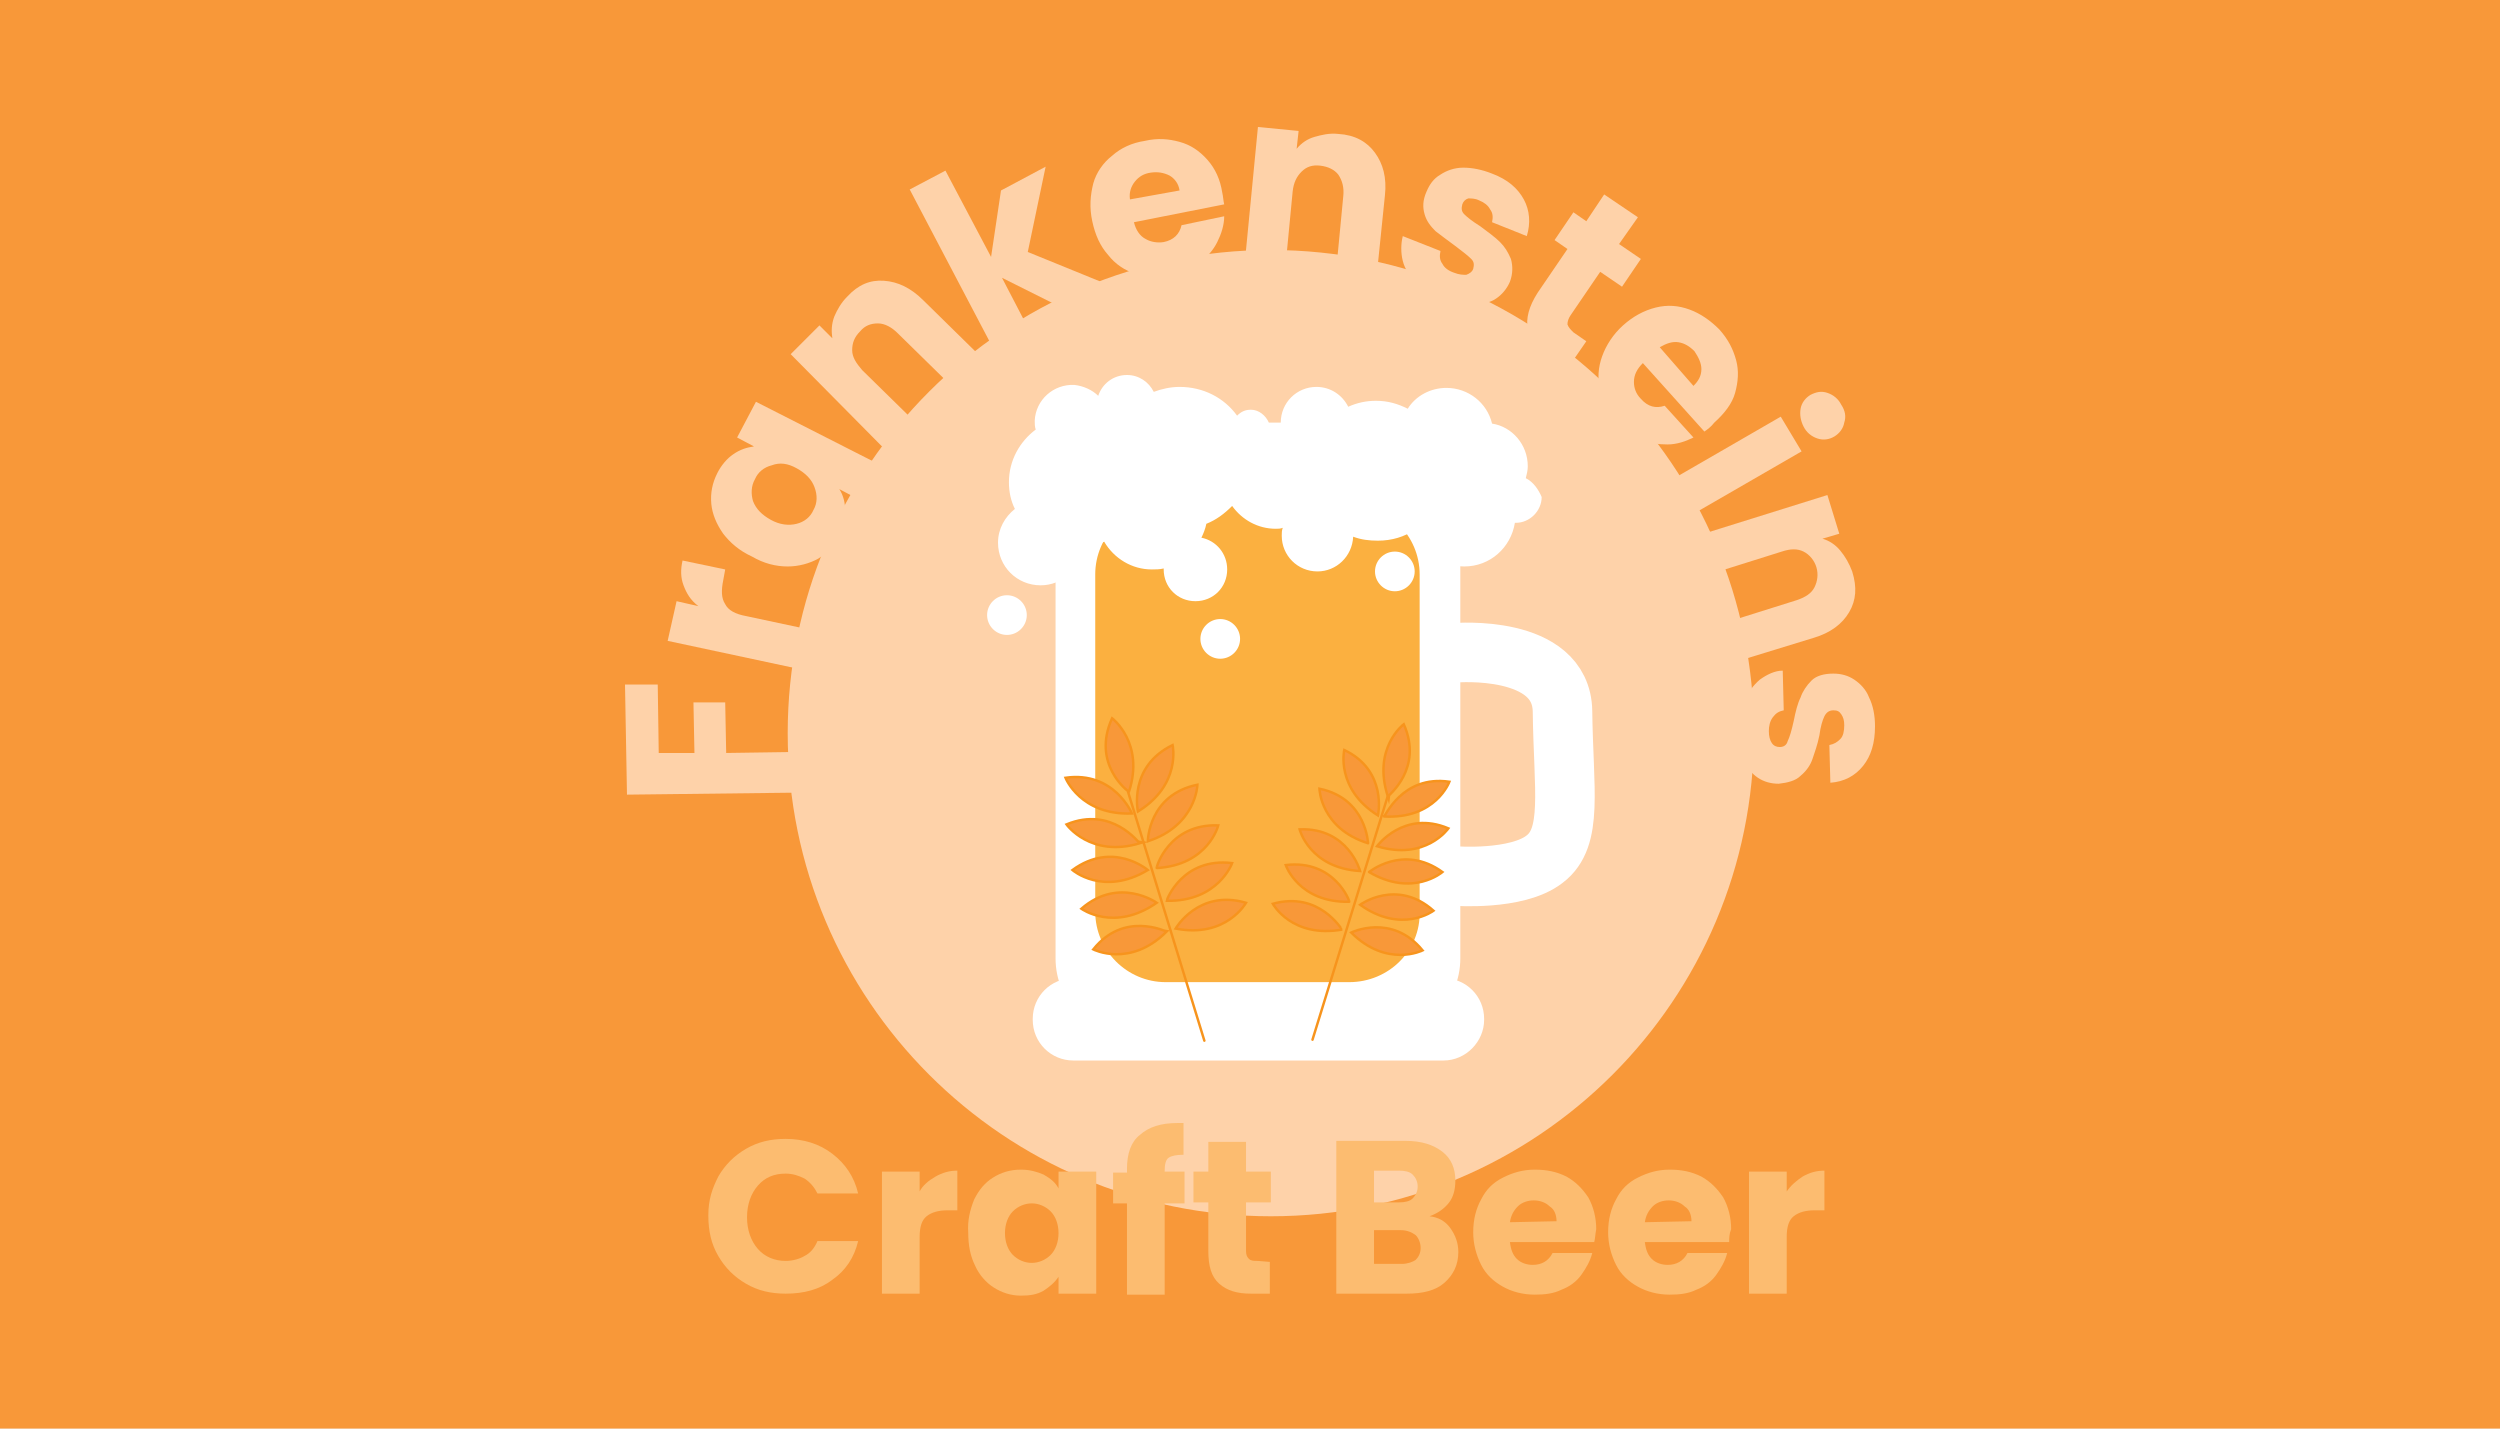
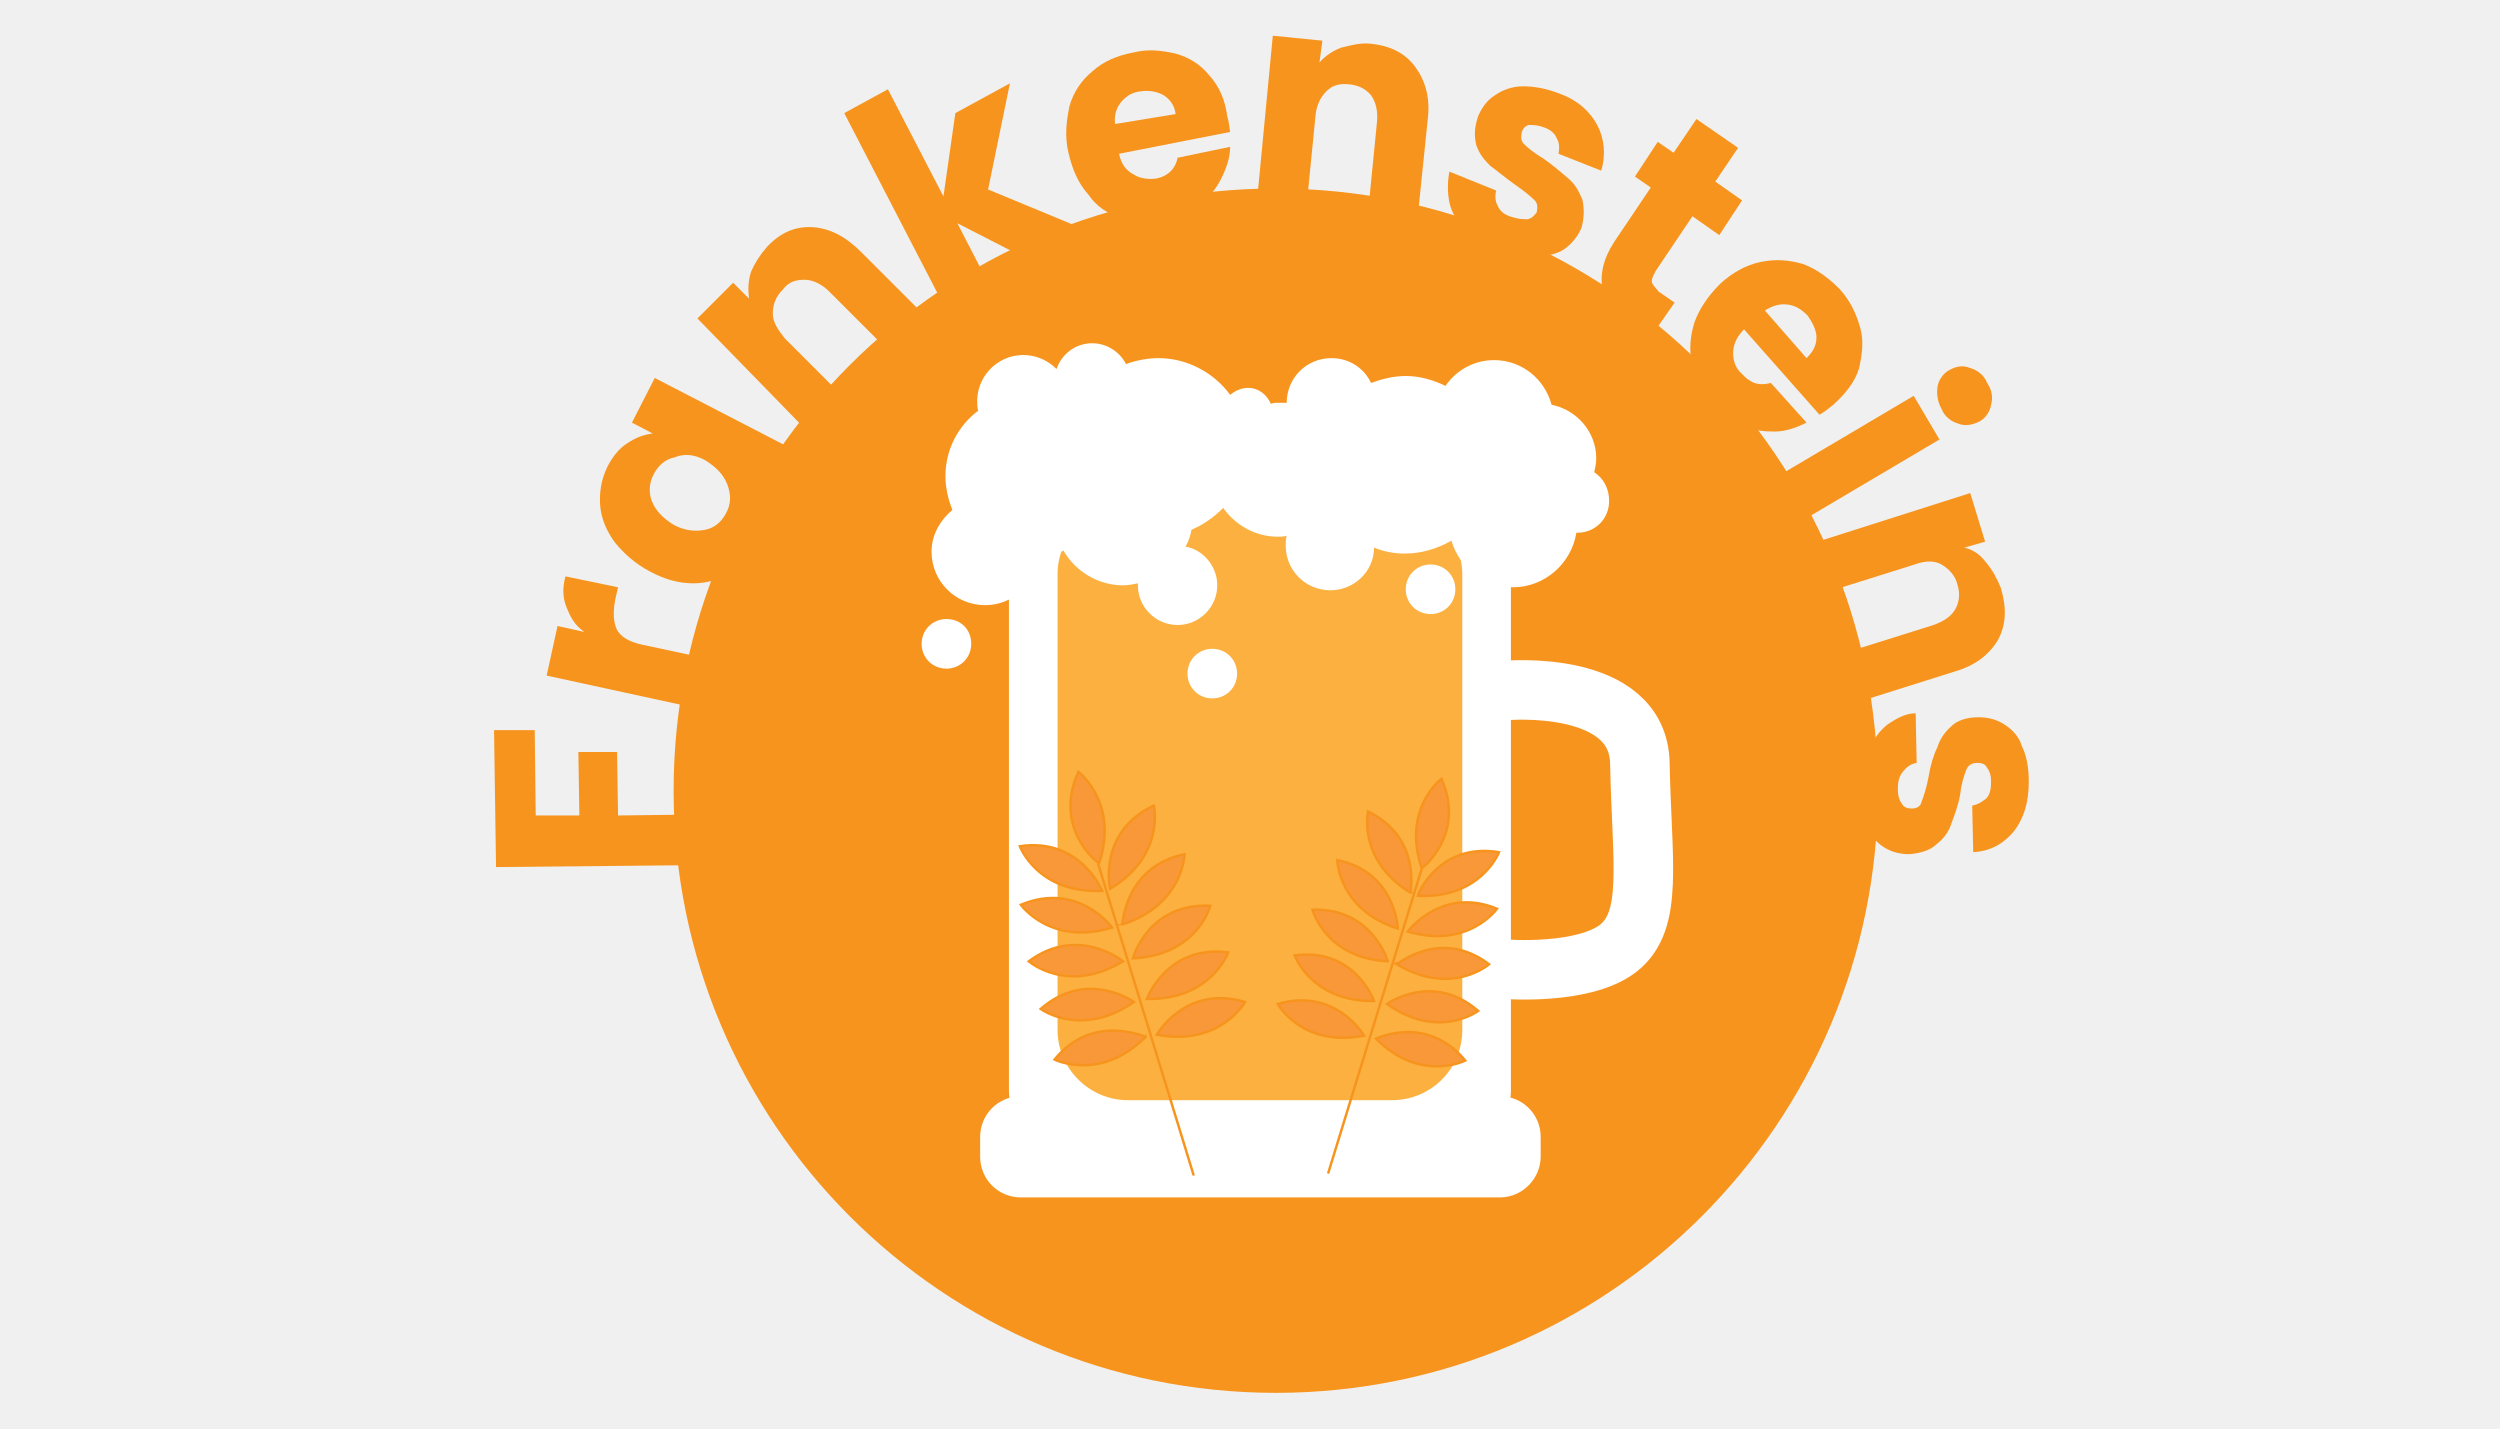
<svg xmlns="http://www.w3.org/2000/svg" version="1.1" id="Layer_1" x="0px" y="0px" viewBox="0 0 252 144" style="enable-background:new 0 0 252 144;" xml:space="preserve">
  <style type="text/css">
- 	.st0{fill:#F89839;}
- 	.st1{fill:none;stroke:#FFFFFF;stroke-width:0.25;stroke-linecap:round;stroke-miterlimit:10;}
- 	.st2{fill:#FED2A9;}
- 	.st3{fill:#FCBC70;}
- 	.st4{fill:#FFFFFF;stroke:#FFFFFF;stroke-miterlimit:10;}
- 	.st5{fill:none;stroke:#FFFFFF;stroke-width:6;stroke-miterlimit:10;}
- 	.st6{fill:#FBB040;}
- 	.st7{fill:#FFFFFF;}
- 	.st8{fill:#F89839;stroke:#F7941D;stroke-width:0.25;stroke-linecap:round;stroke-miterlimit:10;}
- 	.st9{fill:#F89839;stroke:#F7941D;stroke-width:0.25;stroke-miterlimit:10;}
- 	.st10{fill:#E8E1D4;}
- 	.st11{fill:none;stroke:#F7941D;stroke-width:0.5;stroke-miterlimit:10;}
- 	.st12{fill:none;stroke:#FED5AC;stroke-miterlimit:10;}
+ 	.st0{fill:none;stroke:#FFFFFF;stroke-width:0.25;stroke-linecap:round;stroke-miterlimit:10;}
+ 	.st1{fill:#F7941D;}
+ 	.st2{fill:#FFFFFF;stroke:#FFFFFF;stroke-miterlimit:10;}
+ 	.st3{fill:none;stroke:#FFFFFF;stroke-width:6;stroke-miterlimit:10;}
+ 	.st4{fill:#FBB040;}
+ 	.st5{fill:#FFFFFF;}
+ 	.st6{fill:#F89839;stroke:#F7941D;stroke-width:0.25;stroke-linecap:round;stroke-miterlimit:10;}
+ 	.st7{fill:#F89839;stroke:#F7941D;stroke-width:0.25;stroke-miterlimit:10;}
+ 	.st8{fill:#E8E1D4;}
+ 	.st9{fill:none;stroke:#F7941D;stroke-width:0.5;stroke-miterlimit:10;}
+ 	.st10{fill:none;stroke:#FED5AC;stroke-miterlimit:10;}
</style>
-   <g>
-     <rect class="st0" width="252" height="144" />
-   </g>
-   <path class="st1" d="M206.4,120.6" />
+   <path class="st0" d="M206.4,120.6" />
  <g>
    <g>
-       <circle class="st2" cx="128.1" cy="73.9" r="48.7" />
+       <circle class="st1" cx="128.6" cy="79.7" r="60.7" />
      <g>
-         <path class="st2" d="M63,69h3.3l0.1,6.9H70l-0.1-5.1h3.2l0.1,5.1l6.8-0.1l0.1,4.1l-16.9,0.2L63,69z" />
-         <path class="st2" d="M68.9,59c-0.3-0.8-0.3-1.6-0.1-2.5l4.3,0.9l-0.2,1.1c-0.2,1-0.2,1.8,0.2,2.4c0.3,0.6,1,1,2.1,1.2l6.1,1.3     l-0.9,4l-13.1-2.8l0.9-4l2.2,0.5C69.6,60.5,69.2,59.8,68.9,59z" />
-         <path class="st2" d="M72.9,53.8c-0.7-1-1.1-2-1.2-3c-0.1-1.1,0.1-2.1,0.6-3.1c0.4-0.8,1-1.5,1.6-1.9c0.7-0.5,1.4-0.7,2.1-0.8     l-1.7-0.9l1.9-3.6l12,6.1l-1.9,3.6l-1.7-0.9c0.4,0.6,0.6,1.4,0.6,2.2S85,53.1,84.6,54c-0.5,1-1.2,1.7-2.1,2.3     c-0.9,0.5-2,0.8-3.1,0.8c-1.2,0-2.4-0.3-3.6-1C74.5,55.5,73.6,54.7,72.9,53.8z M77.8,46.9c-0.8,0.2-1.4,0.7-1.7,1.4     c-0.4,0.7-0.4,1.5-0.2,2.2c0.3,0.8,0.9,1.4,1.8,1.9s1.8,0.6,2.6,0.4c0.8-0.2,1.4-0.7,1.7-1.4c0.4-0.7,0.4-1.5,0.1-2.3     s-0.9-1.4-1.8-1.9S78.6,46.6,77.8,46.9z" />
-         <path class="st2" d="M89.1,28.3c1.4,0.1,2.7,0.7,4,2l5.6,5.5l-3,2.9l-5.2-5.1c-0.6-0.6-1.3-1-2-1s-1.3,0.2-1.8,0.8     c-0.6,0.6-0.8,1.2-0.8,1.9s0.4,1.3,1,2l5.2,5.1l-2.9,2.9l-9.5-9.6l2.9-2.9l1.3,1.3c-0.1-0.7-0.1-1.4,0.2-2.2     c0.3-0.7,0.7-1.4,1.3-2C86.5,28.7,87.7,28.2,89.1,28.3z" />
-         <path class="st2" d="M107.2,31.1L101,28l2.6,5l-3.6,1.9l-8.3-15.8l3.6-1.9l4.6,8.7l1-6.7l4.5-2.4l-1.8,8.6l8.1,3.3L107.2,31.1z" />
-         <path class="st2" d="M123.4,20.6l-9.1,1.8c0.2,0.8,0.6,1.4,1.2,1.7c0.5,0.3,1.2,0.4,1.8,0.3c1-0.2,1.6-0.8,1.8-1.7l4.3-0.9     c0,0.9-0.3,1.8-0.7,2.6c-0.4,0.8-1,1.5-1.8,2.1s-1.7,1-2.8,1.2c-1.3,0.3-2.5,0.2-3.6-0.1c-1.1-0.3-2.1-1-2.8-1.9     c-0.8-0.9-1.3-2-1.6-3.4c-0.3-1.4-0.2-2.6,0.1-3.8c0.3-1.1,1-2.1,1.9-2.8c0.9-0.8,2-1.3,3.3-1.5c1.3-0.3,2.4-0.2,3.5,0.1     s2,0.9,2.8,1.8c0.8,0.9,1.3,2,1.5,3.3C123.3,19.8,123.3,20.2,123.4,20.6z M118.9,19.2c-0.1-0.7-0.5-1.2-1-1.5     c-0.6-0.3-1.2-0.4-1.9-0.3c-0.7,0.1-1.2,0.4-1.6,0.9s-0.6,1.1-0.5,1.8L118.9,19.2z" />
-         <path class="st2" d="M138.6,15.4c0.8,1.1,1.2,2.5,1,4.3l-0.8,7.8l-4.1-0.4l0.7-7.3c0.1-0.9-0.1-1.6-0.5-2.2     c-0.4-0.5-1-0.8-1.8-0.9s-1.4,0.1-1.9,0.6s-0.8,1.1-0.9,2l-0.7,7.3l-4.1-0.4l1.3-13.4l4.1,0.4l-0.2,1.8c0.5-0.6,1.1-1,1.8-1.2     s1.5-0.4,2.4-0.3C136.6,13.6,137.8,14.3,138.6,15.4z" />
-         <path class="st2" d="M142.8,28.6c-0.7-0.7-1.2-1.5-1.4-2.3s-0.2-1.7,0-2.5l3.8,1.5c-0.1,0.5-0.1,0.9,0.2,1.3     c0.2,0.4,0.6,0.7,1.2,0.9c0.5,0.2,0.9,0.2,1.2,0.2c0.3-0.1,0.6-0.3,0.7-0.6c0.1-0.4,0.1-0.7-0.2-1s-0.8-0.7-1.6-1.3     c-0.8-0.6-1.5-1.1-2-1.5c-0.5-0.5-0.9-1-1.1-1.7c-0.2-0.7-0.2-1.4,0.2-2.3c0.3-0.7,0.7-1.3,1.4-1.7c0.6-0.4,1.4-0.7,2.3-0.7     c0.9,0,1.9,0.2,2.9,0.6c1.6,0.6,2.6,1.5,3.2,2.6s0.7,2.4,0.3,3.7l-3.5-1.4c0.1-0.5,0.1-0.9-0.2-1.3c-0.2-0.4-0.6-0.7-1.1-0.9     c-0.4-0.2-0.8-0.2-1.1-0.2c-0.3,0.1-0.5,0.3-0.6,0.6c-0.1,0.4-0.1,0.7,0.2,1s0.8,0.7,1.6,1.2c0.8,0.6,1.5,1.1,2,1.6     s0.8,1,1.1,1.7c0.2,0.7,0.2,1.5-0.1,2.3c-0.3,0.7-0.8,1.3-1.4,1.7c-0.6,0.4-1.4,0.6-2.3,0.6c-0.9,0-1.8-0.2-2.9-0.6     C144.4,29.9,143.5,29.3,142.8,28.6z" />
-         <path class="st2" d="M159.9,34.4l-2,2.9l-1.7-1.2c-1.2-0.8-2-1.8-2.2-2.9s0.1-2.3,1-3.7l3-4.4l-1.3-0.9l1.9-2.8l1.3,0.9l1.8-2.7     l3.4,2.3l-1.9,2.7l2.2,1.5l-1.9,2.8l-2.2-1.5l-3,4.4c-0.2,0.3-0.3,0.6-0.3,0.9c0.1,0.3,0.3,0.5,0.6,0.8L159.9,34.4z" />
-         <path class="st2" d="M171.8,43.5l-6.2-6.9c-0.6,0.6-0.9,1.2-0.9,1.9c0,0.6,0.2,1.2,0.7,1.7c0.7,0.8,1.5,1,2.4,0.7l2.9,3.2     c-0.8,0.4-1.7,0.7-2.6,0.7s-1.8-0.1-2.7-0.5s-1.7-1-2.4-1.8c-0.9-1-1.5-2-1.7-3.2c-0.3-1.1-0.2-2.3,0.2-3.4     c0.4-1.1,1.1-2.2,2.1-3.1c1-0.9,2.1-1.5,3.3-1.8s2.3-0.2,3.4,0.2c1.1,0.4,2.1,1.1,3,2c0.9,1,1.4,2,1.7,3.1s0.2,2.2-0.1,3.3     s-1.1,2.1-2.1,3C172.5,43,172.1,43.3,171.8,43.5z M170.7,38.9c0.5-0.5,0.8-1,0.8-1.7c0-0.6-0.3-1.2-0.7-1.8     c-0.5-0.5-1-0.8-1.6-0.9s-1.2,0.1-1.9,0.5L170.7,38.9z" />
-         <path class="st2" d="M181.6,45.5L170,52.2l-2.1-3.5l11.6-6.7L181.6,45.5z M181.5,41.2c0.1-0.6,0.5-1.1,1-1.4     c0.6-0.3,1.1-0.4,1.7-0.2c0.6,0.2,1.1,0.6,1.4,1.2c0.4,0.6,0.5,1.2,0.3,1.8c-0.1,0.6-0.5,1.1-1,1.4c-0.5,0.3-1.1,0.4-1.7,0.2     c-0.6-0.2-1.1-0.6-1.4-1.2C181.5,42.4,181.4,41.8,181.5,41.2z" />
-         <path class="st2" d="M186.4,61.7c-0.7,1.2-1.9,2.1-3.6,2.6l-7.5,2.3l-1.2-3.9l7-2.2c0.9-0.3,1.5-0.7,1.8-1.3s0.4-1.3,0.2-2     s-0.7-1.3-1.3-1.6s-1.3-0.3-2.2,0l-7,2.2l-1.2-3.9l12.8-4l1.2,3.9l-1.7,0.5c0.7,0.2,1.3,0.6,1.8,1.2c0.5,0.6,0.9,1.3,1.2,2.1     C187.2,59.2,187.1,60.5,186.4,61.7z" />
-         <path class="st2" d="M175.8,70.7c0.4-0.9,0.9-1.6,1.6-2.2c0.7-0.5,1.5-0.9,2.3-0.9l0.1,4c-0.5,0.1-0.8,0.3-1.1,0.7     c-0.3,0.4-0.4,0.9-0.4,1.4s0.1,0.9,0.3,1.2c0.2,0.3,0.5,0.4,0.8,0.4c0.4,0,0.7-0.2,0.8-0.6c0.2-0.4,0.4-1.1,0.6-2     c0.2-1,0.4-1.8,0.7-2.4c0.2-0.6,0.6-1.2,1.1-1.7s1.3-0.7,2.2-0.7c0.8,0,1.5,0.2,2.1,0.6s1.2,1,1.5,1.8c0.4,0.8,0.6,1.8,0.6,2.9     c0,1.7-0.4,3-1.2,4s-1.9,1.6-3.3,1.7l-0.1-3.8c0.5-0.1,0.8-0.3,1.1-0.6c0.3-0.3,0.4-0.8,0.4-1.4c0-0.5-0.1-0.8-0.3-1.1     c-0.2-0.3-0.4-0.4-0.8-0.4c-0.4,0-0.7,0.2-0.9,0.6s-0.4,1.1-0.5,1.9c-0.2,1-0.5,1.8-0.7,2.4s-0.6,1.2-1.2,1.7     c-0.5,0.5-1.3,0.7-2.2,0.8c-0.8,0-1.5-0.2-2.1-0.6s-1.1-1-1.5-1.9c-0.4-0.8-0.6-1.8-0.6-2.9C175.2,72.7,175.4,71.6,175.8,70.7z" />
-       </g>
-       <g>
-         <path class="st3" d="M72.4,118.6c0.7-1.2,1.6-2.1,2.8-2.8c1.2-0.7,2.5-1,4-1c1.8,0,3.4,0.5,4.7,1.5c1.3,1,2.2,2.3,2.6,4h-4.1     c-0.3-0.6-0.7-1.1-1.3-1.5c-0.6-0.3-1.2-0.5-1.9-0.5c-1.2,0-2.1,0.4-2.8,1.2s-1.1,1.9-1.1,3.2c0,1.3,0.4,2.4,1.1,3.2     s1.7,1.2,2.8,1.2c0.7,0,1.4-0.2,1.9-0.5c0.6-0.3,1-0.8,1.3-1.5h4.1c-0.4,1.7-1.3,3-2.6,3.9c-1.3,1-2.9,1.4-4.7,1.4     c-1.5,0-2.8-0.3-4-1s-2.1-1.6-2.8-2.8c-0.7-1.2-1-2.5-1-4.1S71.8,119.8,72.4,118.6z" />
-         <path class="st3" d="M94.3,118.6c0.7-0.4,1.4-0.6,2.2-0.6v4h-1c-0.9,0-1.6,0.2-2.1,0.6s-0.7,1.1-0.7,2.1v5.7h-3.8v-12.3h3.8v2     C93,119.5,93.6,119,94.3,118.6z" />
-         <path class="st3" d="M98.2,120.9c0.5-1,1.1-1.7,1.9-2.2s1.7-0.8,2.8-0.8c0.9,0,1.6,0.2,2.3,0.5c0.7,0.4,1.2,0.8,1.5,1.4v-1.7h3.8     v12.3h-3.8v-1.7c-0.4,0.6-0.9,1-1.5,1.4c-0.7,0.4-1.4,0.5-2.3,0.5c-1,0-1.9-0.3-2.7-0.8c-0.8-0.5-1.5-1.3-1.9-2.2     c-0.5-1-0.7-2.1-0.7-3.3C97.5,123,97.8,121.9,98.2,120.9z M105.9,122.1c-0.5-0.5-1.2-0.8-1.9-0.8s-1.4,0.3-1.9,0.8     s-0.8,1.3-0.8,2.2s0.3,1.7,0.8,2.2s1.2,0.8,1.9,0.8s1.4-0.3,1.9-0.8s0.8-1.3,0.8-2.2S106.4,122.6,105.9,122.1z" />
-         <path class="st3" d="M119.4,121.3h-2v9.2h-3.8v-9.2h-1.4v-3.1h1.4v-0.4c0-1.5,0.4-2.7,1.3-3.4c0.9-0.8,2.1-1.2,3.8-1.2     c0.3,0,0.5,0,0.6,0v3.2c-0.7,0-1.2,0.1-1.5,0.3c-0.3,0.2-0.4,0.7-0.4,1.3v0.1h2V121.3z" />
-         <path class="st3" d="M128,127.2v3.2h-1.9c-1.4,0-2.4-0.3-3.2-1c-0.8-0.7-1.1-1.8-1.1-3.3v-4.9h-1.5v-3.1h1.5v-3h3.8v3h2.5v3.1     h-2.5v4.9c0,0.4,0.1,0.6,0.3,0.8c0.2,0.2,0.5,0.2,0.9,0.2L128,127.2L128,127.2z" />
-         <path class="st3" d="M146.2,123.8c0.5,0.7,0.8,1.5,0.8,2.4c0,1.3-0.5,2.3-1.4,3.1s-2.2,1.1-3.8,1.1h-7.1V115h7     c1.6,0,2.8,0.4,3.7,1.1s1.3,1.7,1.3,2.9c0,0.9-0.2,1.7-0.7,2.3s-1.1,1-1.9,1.3C145,122.7,145.7,123.1,146.2,123.8z M138.5,121.2     h2.5c0.6,0,1.1-0.1,1.4-0.4s0.5-0.7,0.5-1.2s-0.2-0.9-0.5-1.2s-0.8-0.4-1.4-0.4h-2.5V121.2z M142.7,127c0.3-0.3,0.5-0.7,0.5-1.2     s-0.2-1-0.5-1.3c-0.4-0.3-0.9-0.5-1.5-0.5h-2.7v3.4h2.8C141.9,127.4,142.4,127.2,142.7,127z" />
-         <path class="st3" d="M160.7,125.2h-8.5c0.1,0.8,0.3,1.3,0.7,1.7c0.4,0.4,1,0.6,1.6,0.6c0.9,0,1.6-0.4,2-1.2h4     c-0.2,0.8-0.6,1.5-1.1,2.2c-0.5,0.7-1.2,1.2-2,1.5c-0.8,0.4-1.7,0.5-2.7,0.5c-1.2,0-2.3-0.3-3.2-0.8s-1.7-1.2-2.2-2.2     c-0.5-1-0.8-2.1-0.8-3.3c0-1.3,0.3-2.4,0.8-3.3c0.5-1,1.2-1.7,2.2-2.2s2-0.8,3.2-0.8s2.2,0.2,3.2,0.7c0.9,0.5,1.6,1.2,2.2,2.1     c0.5,0.9,0.8,2,0.8,3.2C160.8,124.4,160.8,124.8,160.7,125.2z M156.9,123.1c0-0.6-0.2-1.2-0.7-1.5c-0.4-0.4-1-0.6-1.6-0.6     s-1.2,0.2-1.6,0.6c-0.4,0.4-0.7,0.9-0.8,1.6L156.9,123.1L156.9,123.1z" />
-         <path class="st3" d="M174.3,125.2h-8.5c0.1,0.8,0.3,1.3,0.7,1.7c0.4,0.4,1,0.6,1.6,0.6c0.9,0,1.6-0.4,2-1.2h4     c-0.2,0.8-0.6,1.5-1.1,2.2c-0.5,0.7-1.2,1.2-2,1.5c-0.8,0.4-1.7,0.5-2.7,0.5c-1.2,0-2.3-0.3-3.2-0.8s-1.7-1.2-2.2-2.2     c-0.5-1-0.8-2.1-0.8-3.3c0-1.3,0.3-2.4,0.8-3.3c0.5-1,1.2-1.7,2.2-2.2s2-0.8,3.2-0.8s2.2,0.2,3.2,0.7c0.9,0.5,1.6,1.2,2.2,2.1     c0.5,0.9,0.8,2,0.8,3.2C174.3,124.4,174.3,124.8,174.3,125.2z M170.5,123.1c0-0.6-0.2-1.2-0.7-1.5c-0.4-0.4-1-0.6-1.6-0.6     s-1.2,0.2-1.6,0.6c-0.4,0.4-0.7,0.9-0.8,1.6L170.5,123.1L170.5,123.1z" />
-         <path class="st3" d="M181.7,118.6c0.7-0.4,1.4-0.6,2.2-0.6v4h-1c-0.9,0-1.6,0.2-2.1,0.6s-0.7,1.1-0.7,2.1v5.7h-3.8v-12.3h3.8v2     C180.5,119.5,181.1,119,181.7,118.6z" />
+         <path class="st1" d="M49.8,73.6h4.1l0.1,8.6h4.4l-0.1-6.4h3.9l0.1,6.4l8.3-0.1l0.1,5.1l-20.7,0.2L49.8,73.6z" />
+         <path class="st1" d="M57.1,61.2c-0.4-1-0.4-2-0.1-3.1l5.3,1.1L62,60.5c-0.2,1.2-0.2,2.2,0.2,3c0.4,0.7,1.2,1.2,2.6,1.5l7.5,1.6     l-1.1,5l-16.1-3.5l1.1-5l2.7,0.6C57.9,63,57.5,62.2,57.1,61.2z" />
+         <path class="st1" d="M62,54.7c-0.9-1.2-1.4-2.5-1.5-3.7c-0.1-1.4,0.1-2.6,0.7-3.9c0.5-1,1.2-1.9,2-2.4c0.9-0.6,1.7-0.9,2.6-1     l-2.1-1.1l2.3-4.5l14.7,7.6l-2.3,4.5l-2.1-1.1c0.5,0.7,0.7,1.7,0.7,2.7s-0.2,2-0.7,3.1c-0.6,1.2-1.5,2.1-2.6,2.9     c-1.1,0.6-2.5,1-3.8,1c-1.5,0-2.9-0.4-4.4-1.2C64,56.8,62.9,55.8,62,54.7z M68,46.1c-1,0.2-1.7,0.9-2.1,1.7     c-0.5,0.9-0.5,1.9-0.2,2.7c0.4,1,1.1,1.7,2.2,2.4c1.1,0.6,2.2,0.7,3.2,0.5c1-0.2,1.7-0.9,2.1-1.7c0.5-0.9,0.5-1.9,0.1-2.9     s-1.1-1.7-2.2-2.4C70,45.8,69,45.7,68,46.1z" />
+         <path class="st1" d="M81.9,22.9c1.7,0.1,3.3,0.9,4.9,2.5l6.9,6.9L90,35.8l-6.4-6.4c-0.7-0.7-1.6-1.2-2.5-1.2s-1.6,0.2-2.2,1     c-0.7,0.7-1,1.5-1,2.4s0.5,1.6,1.2,2.5l6.4,6.4L82,44.1l-11.7-12l3.6-3.6l1.6,1.6c-0.1-0.9-0.1-1.7,0.2-2.7     c0.4-0.9,0.9-1.7,1.6-2.5C78.7,23.4,80.2,22.8,81.9,22.9z" />
+         <path class="st1" d="M104.1,26.4l-7.6-3.9l3.2,6.2l-4.4,2.4L85.1,11.4L89.5,9l5.6,10.8l1.2-8.4l5.5-3l-2.2,10.7l9.9,4.1     L104.1,26.4z" />
+         <path class="st1" d="M124,13.3l-11.2,2.2c0.2,1,0.7,1.7,1.5,2.1c0.6,0.4,1.5,0.5,2.2,0.4c1.2-0.2,2-1,2.2-2.1l5.3-1.1     c0,1.1-0.4,2.2-0.9,3.2c-0.5,1-1.2,1.9-2.2,2.6c-1,0.7-2.1,1.2-3.4,1.5c-1.6,0.4-3.1,0.2-4.4-0.1c-1.4-0.4-2.6-1.2-3.4-2.4     c-1-1.1-1.6-2.5-2-4.2c-0.4-1.7-0.2-3.2,0.1-4.7c0.4-1.4,1.2-2.6,2.3-3.5c1.1-1,2.5-1.6,4.1-1.9c1.6-0.4,2.9-0.2,4.3,0.1     c1.4,0.4,2.5,1.1,3.4,2.2c1,1.1,1.6,2.5,1.8,4.1C123.9,12.3,123.9,12.8,124,13.3z M118.5,11.5c-0.1-0.9-0.6-1.5-1.2-1.9     c-0.7-0.4-1.5-0.5-2.3-0.4c-0.9,0.1-1.5,0.5-2,1.1c-0.5,0.6-0.7,1.4-0.6,2.2L118.5,11.5z" />
+         <path class="st1" d="M142.7,6.8c1,1.4,1.5,3.1,1.2,5.4l-1,9.7l-5-0.5l0.9-9.1c0.1-1.1-0.1-2-0.6-2.7c-0.5-0.6-1.2-1-2.2-1.1     c-1-0.1-1.7,0.1-2.3,0.7c-0.6,0.6-1,1.4-1.1,2.5l-0.9,9.1l-5-0.5l1.6-16.7l5,0.5L133,6.3c0.6-0.7,1.4-1.2,2.2-1.5     c0.9-0.2,1.8-0.5,2.9-0.4C140.2,4.6,141.7,5.4,142.7,6.8z" />
+         <path class="st1" d="M147.8,23.3c-0.9-0.9-1.5-1.9-1.7-2.9c-0.2-1-0.2-2.1,0-3.1l4.7,1.9c-0.1,0.6-0.1,1.1,0.2,1.6     c0.2,0.5,0.7,0.9,1.5,1.1c0.6,0.2,1.1,0.2,1.5,0.2c0.4-0.1,0.7-0.4,0.9-0.7c0.1-0.5,0.1-0.9-0.2-1.2c-0.4-0.4-1-0.9-2-1.6     c-1-0.7-1.8-1.4-2.5-1.9c-0.6-0.6-1.1-1.2-1.4-2.1c-0.2-0.9-0.2-1.7,0.2-2.9c0.4-0.9,0.9-1.6,1.7-2.1c0.7-0.5,1.7-0.9,2.8-0.9     c1.1,0,2.3,0.2,3.6,0.7c2,0.7,3.2,1.9,3.9,3.2s0.9,3,0.4,4.6l-4.3-1.7c0.1-0.6,0.1-1.1-0.2-1.6c-0.2-0.5-0.7-0.9-1.4-1.1     c-0.5-0.2-1-0.2-1.4-0.2c-0.4,0.1-0.6,0.4-0.7,0.7c-0.1,0.5-0.1,0.9,0.2,1.2c0.4,0.4,1,0.9,2,1.5c1,0.7,1.8,1.4,2.5,2     s1,1.2,1.4,2.1c0.2,0.9,0.2,1.9-0.1,2.9c-0.4,0.9-1,1.6-1.7,2.1c-0.7,0.5-1.7,0.7-2.8,0.7c-1.1,0-2.2-0.2-3.6-0.7     C149.8,24.9,148.7,24.1,147.8,23.3z" />
+         <path class="st1" d="M168.8,30.5l-2.5,3.6l-2.1-1.5c-1.5-1-2.5-2.2-2.7-3.6c-0.2-1.4,0.1-2.9,1.2-4.6l3.7-5.5l-1.6-1.1l2.3-3.5     l1.6,1.1L171,12l4.2,2.9l-2.3,3.4l2.7,1.9l-2.3,3.5l-2.7-1.9l-3.7,5.5c-0.2,0.4-0.4,0.7-0.4,1.1c0.1,0.4,0.4,0.6,0.7,1     L168.8,30.5z" />
+         <path class="st1" d="M183.4,41.8l-7.6-8.6c-0.7,0.7-1.1,1.5-1.1,2.4c0,0.7,0.2,1.5,0.9,2.1c0.9,1,1.8,1.2,2.9,0.9l3.6,4     c-1,0.5-2.1,0.9-3.2,0.9c-1.1,0-2.2-0.1-3.3-0.6s-2.1-1.2-2.9-2.2c-1.1-1.2-1.8-2.5-2.1-4c-0.4-1.4-0.2-2.9,0.2-4.2     c0.5-1.4,1.4-2.7,2.6-3.9c1.2-1.1,2.6-1.9,4.1-2.2s2.8-0.2,4.2,0.2c1.4,0.5,2.6,1.4,3.7,2.5c1.1,1.2,1.7,2.5,2.1,3.9     c0.4,1.4,0.2,2.7-0.1,4.1c-0.4,1.4-1.4,2.6-2.6,3.7C184.3,41.2,183.8,41.6,183.4,41.8z M182.1,36.1c0.6-0.6,1-1.2,1-2.1     c0-0.7-0.4-1.5-0.9-2.2c-0.6-0.6-1.2-1-2-1.1s-1.5,0.1-2.3,0.6L182.1,36.1z" />
+         <path class="st1" d="M195.5,44.3l-14.2,8.4l-2.6-4.4l14.2-8.4L195.5,44.3z M195.3,39c0.1-0.7,0.6-1.4,1.2-1.7     c0.7-0.4,1.4-0.5,2.1-0.2c0.7,0.2,1.4,0.7,1.7,1.5c0.5,0.7,0.6,1.5,0.4,2.2c-0.1,0.7-0.6,1.4-1.2,1.7s-1.4,0.5-2.1,0.2     c-0.7-0.2-1.4-0.7-1.7-1.5C195.3,40.5,195.2,39.7,195.3,39z" />
+         <path class="st1" d="M201.4,64.5c-0.9,1.5-2.3,2.6-4.4,3.2l-9.2,2.9l-1.5-4.9l8.6-2.7c1.1-0.4,1.8-0.9,2.2-1.6     c0.4-0.7,0.5-1.6,0.2-2.5c-0.2-0.9-0.9-1.6-1.6-2s-1.6-0.4-2.7,0l-8.6,2.7l-1.5-4.9l15.7-5l1.5,4.9l-2.1,0.6     c0.9,0.2,1.6,0.7,2.2,1.5c0.6,0.7,1.1,1.6,1.5,2.6C202.3,61.4,202.2,63,201.4,64.5z" />
+         <path class="st1" d="M188.3,75.7c0.5-1.1,1.1-2,2-2.7c0.9-0.6,1.8-1.1,2.8-1.1l0.1,5c-0.6,0.1-1,0.4-1.4,0.9     c-0.4,0.5-0.5,1.1-0.5,1.7s0.1,1.1,0.4,1.5c0.2,0.4,0.6,0.5,1,0.5c0.5,0,0.9-0.2,1-0.7c0.2-0.5,0.5-1.4,0.7-2.5     c0.2-1.2,0.5-2.2,0.9-3c0.2-0.7,0.7-1.5,1.4-2.1c0.6-0.6,1.6-0.9,2.7-0.9c1,0,1.8,0.2,2.6,0.7s1.5,1.2,1.8,2.2     c0.5,1,0.7,2.2,0.7,3.6c0,2.1-0.5,3.7-1.5,5c-1,1.2-2.3,2-4.1,2.1l-0.1-4.7c0.6-0.1,1-0.4,1.4-0.7c0.4-0.4,0.5-1,0.5-1.7     c0-0.6-0.1-1-0.4-1.4c-0.2-0.4-0.5-0.5-1-0.5c-0.5,0-0.9,0.2-1.1,0.7c-0.2,0.5-0.5,1.4-0.6,2.4c-0.2,1.2-0.6,2.2-0.9,3     c-0.2,0.7-0.7,1.5-1.5,2.1c-0.6,0.6-1.6,0.9-2.7,1c-1,0-1.8-0.2-2.6-0.7s-1.4-1.2-1.8-2.4c-0.5-1-0.7-2.2-0.7-3.6     C187.6,78.2,187.8,76.9,188.3,75.7z" />
      </g>
    </g>
    <g>
      <g>
        <g>
-           <path class="st4" d="M139.3,104h-25c-4.1,0-7.4-3.3-7.4-7.4V57.3c0-4.1,3.3-7.4,7.4-7.4h25c4.1,0,7.4,3.3,7.4,7.4v39.3      C146.7,100.7,143.4,104,139.3,104z" />
-           <path class="st4" d="M145.5,106.4h-37.3c-2,0-3.6-1.6-3.6-3.6v-0.1c0-2,1.6-3.6,3.6-3.6h37.3c2,0,3.6,1.6,3.6,3.6v0.1      C149.1,104.7,147.5,106.4,145.5,106.4z" />
-           <path class="st5" d="M146.7,65.8c0,0,10.7-0.9,10.8,5.9c0.1,8,1.1,12.7-1.8,14.9c-2.8,2.2-9.1,1.7-9.1,1.7" />
-           <path class="st6" d="M136,99h-18.5c-3.9,0-7.1-3.2-7.1-7.1v-34c0-3.9,3.2-7.1,7.1-7.1H136c3.9,0,7.1,3.2,7.1,7.1v34      C143.2,95.8,140,99,136,99z" />
+           <path class="st2" d="M144.4,117.2h-34.8c-4.1,0-7.4-3.3-7.4-7.4V57.2c0-4.1,3.3-7.4,7.4-7.4h34.8c4.1,0,7.4,3.3,7.4,7.4v52.6      C151.8,113.9,148.5,117.2,144.4,117.2z" />
+           <path class="st2" d="M151.2,120.2h-48.3c-2,0-3.6-1.6-3.6-3.6v-2c0-2,1.6-3.6,3.6-3.6h48.3c2,0,3.6,1.6,3.6,3.6v2      C154.8,118.5,153.2,120.2,151.2,120.2z" />
+           <path class="st3" d="M151.8,69.6c0,0,13.4-1.2,13.5,7.4c0.2,10,1.4,15.8-2.2,18.6c-3.5,2.7-11.3,2.1-11.3,2.1" />
+           <path class="st4" d="M140.3,110.9h-26.6c-3.9,0-7.1-3.2-7.1-7.1V57.9c0-3.9,3.2-7.1,7.1-7.1h26.6c3.9,0,7.1,3.2,7.1,7.1v45.9      C147.4,107.8,144.2,110.9,140.3,110.9z" />
          <g>
-             <path class="st7" d="M153.8,48.2c0.1-0.4,0.2-0.8,0.2-1.2c0-2.2-1.6-4-3.6-4.3c-0.5-2.1-2.4-3.6-4.6-3.6       c-1.6,0-3.1,0.8-3.9,2.1c-1-0.5-2-0.8-3.2-0.8c-1,0-1.9,0.2-2.8,0.6c-0.6-1.2-1.8-2-3.2-2c-2,0-3.6,1.6-3.6,3.6c0,0,0,0,0,0       c-0.2,0-0.4,0-0.6,0c-0.2,0-0.4,0-0.6,0c-0.3-0.7-1-1.3-1.8-1.3c-0.6,0-1,0.2-1.4,0.6c-1.3-1.8-3.4-2.9-5.8-2.9       c-0.9,0-1.8,0.2-2.6,0.5c-0.5-1-1.5-1.7-2.7-1.7c-1.4,0-2.5,0.9-2.9,2.1c-0.6-0.6-1.5-1-2.4-1.1c-2.1-0.1-3.9,1.5-4,3.6       c0,0.3,0,0.6,0.1,0.9c-1.6,1.2-2.7,3.1-2.7,5.3c0,1,0.2,1.9,0.6,2.7c-1,0.8-1.7,2-1.7,3.4c0,2.4,1.9,4.3,4.3,4.3       c2.2,0,4-1.7,4.3-3.8c0.7-0.1,1.5-0.3,2.1-0.6c1,1.7,2.8,2.8,4.8,2.8c0.4,0,0.8,0,1.2-0.1c0,0,0,0.1,0,0.1       c0,1.8,1.4,3.2,3.2,3.2s3.2-1.4,3.2-3.2c0-1.6-1.1-2.9-2.6-3.2c0.2-0.4,0.4-0.9,0.5-1.4c1-0.4,1.8-1,2.6-1.8       c1,1.4,2.6,2.3,4.4,2.3c0.2,0,0.5,0,0.7-0.1c-0.1,0.3-0.1,0.5-0.1,0.8c0,2,1.6,3.6,3.6,3.6c1.9,0,3.5-1.5,3.6-3.5       c0.8,0.3,1.6,0.4,2.5,0.4c1.4,0,2.7-0.4,3.7-1.1c0.6,2.2,2.6,3.7,5,3.7c2.6,0,4.7-1.9,5.1-4.4c0,0,0,0,0.1,0       c1.4,0,2.6-1.2,2.6-2.6C155.1,49.4,154.6,48.6,153.8,48.2z" />
-             <path class="st7" d="M140.6,55.6c-1.1,0-2,0.9-2,2c0,1.1,0.9,2,2,2s2-0.9,2-2C142.6,56.5,141.7,55.6,140.6,55.6z" />
-             <path class="st7" d="M123,62.4c-1.1,0-2,0.9-2,2c0,1.1,0.9,2,2,2s2-0.9,2-2C125,63.3,124.1,62.4,123,62.4z" />
-             <path class="st7" d="M101.5,60c-1.1,0-2,0.9-2,2c0,1.1,0.9,2,2,2s2-0.9,2-2C103.5,60.9,102.6,60,101.5,60z" />
+             <path class="st5" d="M160.7,47.6c0.1-0.5,0.2-0.9,0.2-1.4c0-2.7-2-4.9-4.5-5.4c-0.7-2.6-3-4.5-5.8-4.5c-2,0-3.8,1-4.9,2.6       c-1.2-0.6-2.6-1-4-1c-1.2,0-2.4,0.3-3.5,0.7c-0.7-1.5-2.2-2.5-4-2.5c-2.5,0-4.5,2-4.5,4.5c0,0,0,0,0,0c-0.3,0-0.5,0-0.8,0       c-0.3,0-0.5,0-0.8,0.1c-0.4-0.9-1.2-1.6-2.3-1.6c-0.7,0-1.3,0.3-1.8,0.7c-1.6-2.2-4.3-3.7-7.2-3.7c-1.1,0-2.2,0.2-3.3,0.6       c-0.6-1.2-1.9-2.1-3.4-2.1c-1.7,0-3.1,1.1-3.6,2.6c-0.8-0.8-1.8-1.3-3-1.4c-2.6-0.2-4.9,1.8-5,4.5c0,0.4,0,0.8,0.1,1.1       c-2,1.5-3.3,3.9-3.3,6.6c0,1.2,0.3,2.4,0.7,3.4c-1.2,1-2.1,2.5-2.1,4.2c0,3,2.4,5.4,5.4,5.4c2.8,0,5-2.1,5.3-4.7       c0.9-0.1,1.8-0.4,2.6-0.8c1.2,2.1,3.5,3.5,6,3.5c0.5,0,1-0.1,1.5-0.2c0,0.1,0,0.1,0,0.2c0,2.2,1.8,4,4,4c2.2,0,4-1.8,4-4       c0-1.9-1.4-3.6-3.2-3.9c0.3-0.5,0.5-1.1,0.6-1.7c1.2-0.5,2.3-1.3,3.2-2.2c1.2,1.7,3.2,2.9,5.5,2.9c0.3,0,0.6,0,0.9-0.1       c-0.1,0.3-0.1,0.7-0.1,1c0,2.5,2,4.5,4.5,4.5c2.4,0,4.4-1.9,4.4-4.3c1,0.4,2,0.6,3.1,0.6c1.7,0,3.3-0.5,4.7-1.3       c0.8,2.7,3.3,4.7,6.2,4.7c3.2,0,5.9-2.4,6.4-5.5c0,0,0.1,0,0.1,0c1.8,0,3.2-1.4,3.2-3.2C162.2,49.2,161.6,48.2,160.7,47.6z" />
+             <path class="st5" d="M144.2,56.9c-1.4,0-2.5,1.1-2.5,2.5c0,1.4,1.1,2.5,2.5,2.5s2.5-1.1,2.5-2.5       C146.7,58,145.6,56.9,144.2,56.9z" />
+             <path class="st5" d="M122.2,65.4c-1.4,0-2.5,1.1-2.5,2.5s1.1,2.5,2.5,2.5s2.5-1.1,2.5-2.5S123.6,65.4,122.2,65.4z" />
+             <path class="st5" d="M95.4,62.4c-1.4,0-2.5,1.1-2.5,2.5s1.1,2.5,2.5,2.5s2.5-1.1,2.5-2.5S96.9,62.4,95.4,62.4z" />
          </g>
        </g>
        <g>
-           <path class="st8" d="M112.1,72.4c0,0,3.3,2.5,1.7,7.4C113.7,79.8,110,77,112.1,72.4z" />
-           <line class="st8" x1="113.7" y1="79.8" x2="121.4" y2="104.9" />
+           <path class="st6" d="M108.7,77.8c0,0,4.1,3.1,2.1,9.2C110.7,87.1,106.1,83.5,108.7,77.8z" />
+           <line class="st6" x1="110.7" y1="87.1" x2="120.3" y2="118.4" />
          <g>
-             <path class="st8" d="M107.4,78.4c0,0,1.5,3.8,6.7,3.6C114.1,82,112.3,77.7,107.4,78.4z" />
-             <path class="st8" d="M107.5,83.1c0,0,2.4,3.4,7.4,1.9C114.8,85,112.1,81.2,107.5,83.1z" />
-             <path class="st8" d="M108.1,87.7c0,0,3.1,2.7,7.6,0C115.7,87.7,112.2,84.7,108.1,87.7z" />
-             <path class="st8" d="M109,91.6c0,0,3.3,2.4,7.6-0.6C116.6,91,112.8,88.3,109,91.6z" />
-             <path class="st8" d="M110.2,95.7c0,0,3.7,1.9,7.4-1.8C117.5,93.9,113.3,91.8,110.2,95.7z" />
+             <path class="st6" d="M102.8,85.3c0,0,1.8,4.8,8.3,4.5C111.1,89.8,108.9,84.4,102.8,85.3z" />
+             <path class="st6" d="M102.9,91.2c0,0,3,4.2,9.2,2.3C112.1,93.5,108.7,88.8,102.9,91.2z" />
+             <path class="st6" d="M103.7,96.9c0,0,3.9,3.4,9.5,0C113.2,96.9,108.7,93.2,103.7,96.9z" />
+             <path class="st6" d="M104.9,101.7c0,0,4.1,3,9.4-0.7C114.3,101,109.6,97.6,104.9,101.7z" />
+             <path class="st6" d="M106.3,106.8c0,0,4.6,2.3,9.2-2.3C115.5,104.6,110.2,102,106.3,106.8z" />
          </g>
          <g>
-             <path class="st8" d="M118.2,75.1c0,0,0.9,4-3.5,6.7C114.7,81.8,113.7,77.3,118.2,75.1z" />
-             <path class="st8" d="M120.7,79.1c0,0-0.1,4.1-5,5.7C115.7,84.7,115.8,80.1,120.7,79.1z" />
-             <path class="st8" d="M122.8,83.2c0,0-1,4-6.2,4.3C116.5,87.5,117.8,83,122.8,83.2z" />
-             <path class="st8" d="M124.2,87c0,0-1.4,3.9-6.6,3.8C117.6,90.7,119.2,86.4,124.2,87z" />
-             <path class="st8" d="M125.6,91c0,0-2,3.6-7.1,2.6C118.5,93.6,120.8,89.6,125.6,91z" />
+             <path class="st6" d="M116.3,81.2c0,0,1.2,5-4.4,8.4C111.9,89.6,110.6,83.9,116.3,81.2z" />
+             <path class="st6" d="M119.4,86.1c0,0-0.1,5.1-6.3,7.1C113.2,93.2,113.3,87.4,119.4,86.1z" />
+             <path class="st6" d="M122,91.3c0,0-1.3,5-7.8,5.3C114.2,96.6,115.7,91,122,91.3z" />
+             <path class="st6" d="M123.8,96c0,0-1.7,4.8-8.2,4.7C115.6,100.7,117.6,95.2,123.8,96z" />
+             <path class="st6" d="M125.5,101c0,0-2.5,4.5-8.9,3.3C116.6,104.3,119.5,99.2,125.5,101z" />
          </g>
        </g>
      </g>
      <g>
-         <path class="st9" d="M141.5,73c0,0-3.2,2.4-1.6,7.3C139.9,80.2,143.5,77.5,141.5,73z" />
-         <line class="st8" x1="139.9" y1="80.2" x2="132.3" y2="104.8" />
+         <path class="st7" d="M145.3,78.5c0,0-4,3-2,9C143.3,87.6,147.8,84.1,145.3,78.5z" />
+         <line class="st6" x1="143.3" y1="87.6" x2="133.9" y2="118.2" />
        <g>
-           <path class="st9" d="M146.1,78.8c0,0-1.4,3.8-6.6,3.5C139.6,82.4,141.3,78.1,146.1,78.8z" />
-           <path class="st9" d="M146,83.5c0,0-2.3,3.3-7.2,1.8C138.8,85.3,141.5,81.6,146,83.5z" />
-           <path class="st9" d="M145.4,87.9c0,0-3,2.6-7.4,0C137.9,88,141.4,85,145.4,87.9z" />
-           <path class="st9" d="M144.5,91.8c0,0-3.2,2.4-7.4-0.6C137.1,91.2,140.8,88.5,144.5,91.8z" />
-           <path class="st9" d="M143.4,95.8c0,0-3.6,1.8-7.2-1.8C136.2,94,140.3,92,143.4,95.8z" />
+           <path class="st7" d="M151.1,85.9c0,0-1.8,4.7-8.2,4.4C142.9,90.2,145,84.9,151.1,85.9z" />
+           <path class="st7" d="M150.9,91.6c0,0-2.9,4.1-9,2.3C141.9,93.9,145.3,89.3,150.9,91.6z" />
+           <path class="st7" d="M150.1,97.2c0,0-3.8,3.3-9.3,0C140.9,97.2,145.2,93.5,150.1,97.2z" />
+           <path class="st7" d="M149,101.9c0,0-4,3-9.2-0.7C139.8,101.2,144.4,97.9,149,101.9z" />
+           <path class="st7" d="M147.7,106.9c0,0-4.5,2.3-9-2.2C138.7,104.7,143.8,102.2,147.7,106.9z" />
        </g>
        <g>
-           <path class="st9" d="M135.5,75.6c0,0-0.9,3.9,3.4,6.6C138.9,82.2,139.9,77.7,135.5,75.6z" />
-           <path class="st9" d="M133,79.5c0,0,0.1,4,4.9,5.5C137.9,85.1,137.8,80.5,133,79.5z" />
-           <path class="st9" d="M131,83.6c0,0,1,3.9,6.1,4.2C137.1,87.8,135.9,83.4,131,83.6z" />
-           <path class="st9" d="M129.6,87.2c0,0,1.3,3.8,6.4,3.7C136.1,90.9,134.5,86.6,129.6,87.2z" />
-           <path class="st9" d="M128.3,91.1c0,0,1.9,3.5,7,2.6C135.2,93.7,133,89.8,128.3,91.1z" />
+           <path class="st7" d="M137.9,81.8c0,0-1.1,4.9,4.3,8.2C142.1,90,143.4,84.5,137.9,81.8z" />
+           <path class="st7" d="M134.8,86.7c0,0,0.1,5,6.1,6.9C140.9,93.6,140.7,87.9,134.8,86.7z" />
+           <path class="st7" d="M132.3,91.7c0,0,1.3,4.9,7.6,5.2C139.9,97,138.4,91.5,132.3,91.7z" />
+           <path class="st7" d="M130.5,96.3c0,0,1.7,4.7,8,4.6C138.5,100.9,136.6,95.5,130.5,96.3z" />
+           <path class="st7" d="M128.8,101.2c0,0,2.4,4.4,8.7,3.2C137.5,104.4,134.7,99.5,128.8,101.2z" />
        </g>
      </g>
    </g>
  </g>
-   <path class="st1" d="M45.2,119.3" />
-   <path class="st10" d="M172,107.2" />
-   <path class="st11" d="M171.7,54" />
-   <path class="st11" d="M171.7,105.4" />
+   <path class="st0" d="M45.2,119.3" />
+   <path class="st8" d="M172,107.2" />
+   <path class="st9" d="M171.7,54" />
+   <path class="st9" d="M171.7,105.4" />
  <g>
    <g>
-       <path class="st12" d="M107.6,80.2" />
+       <path class="st10" d="M107.6,80.2" />
    </g>
  </g>
</svg>
